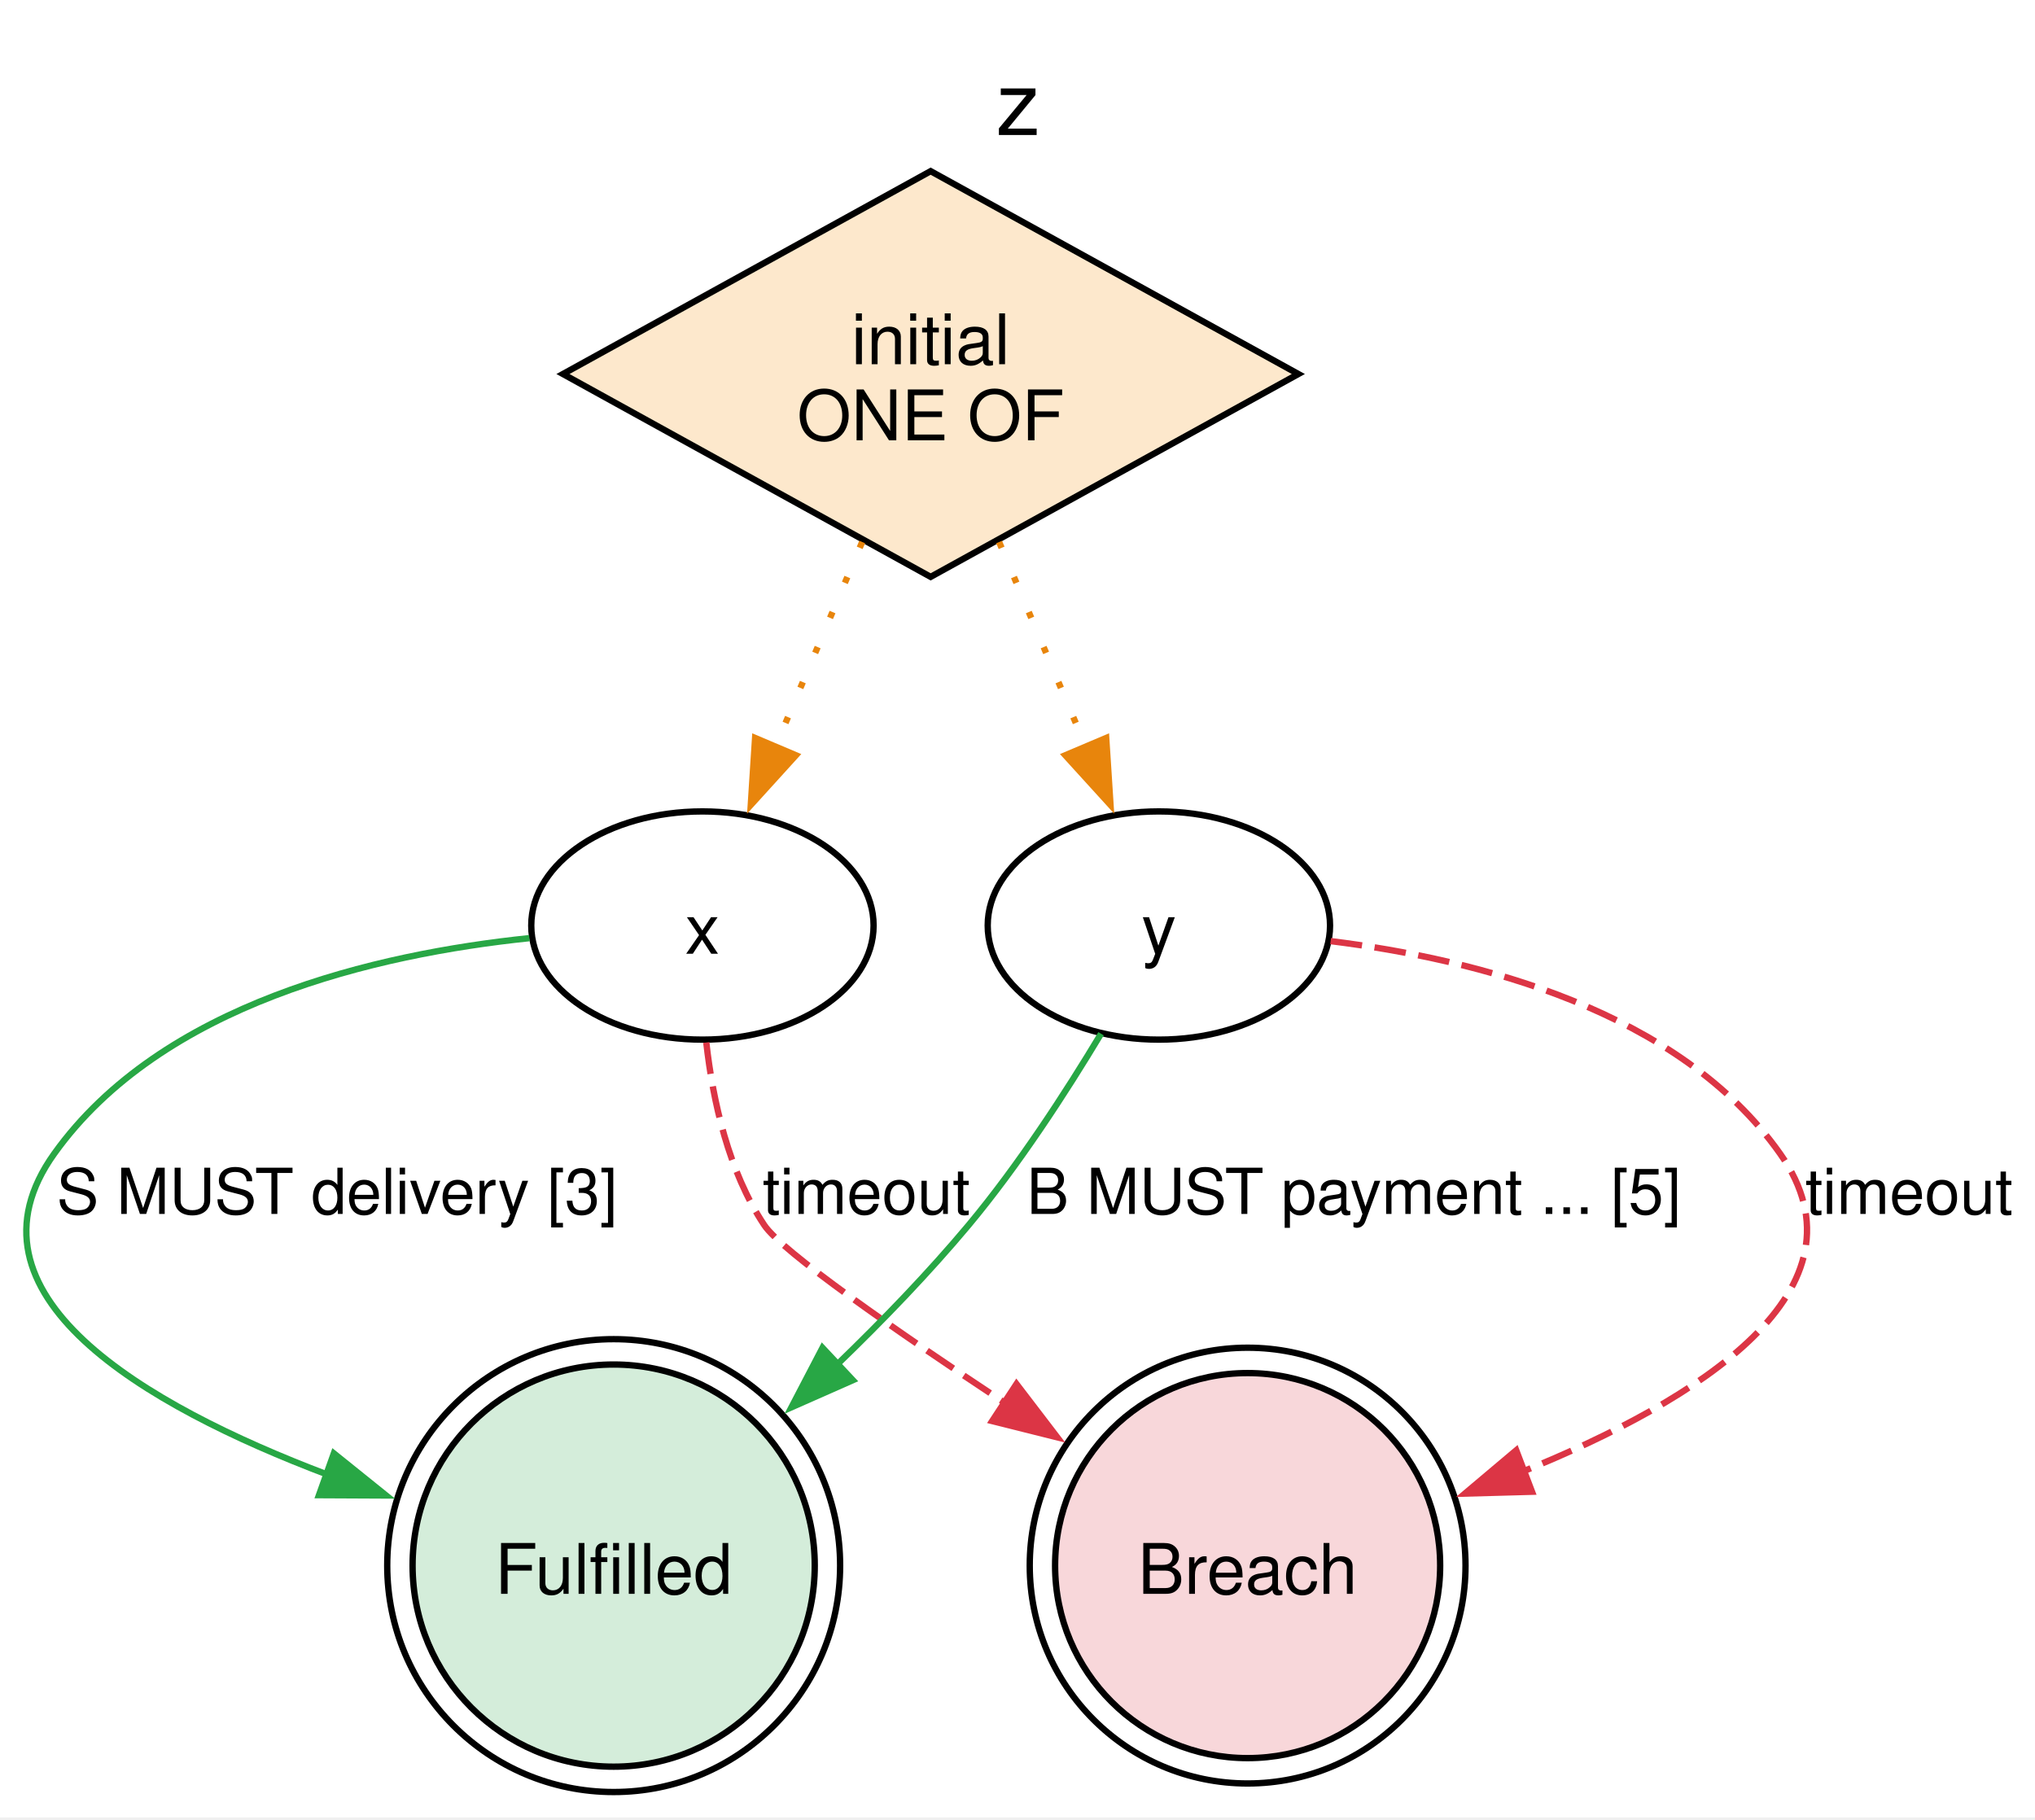
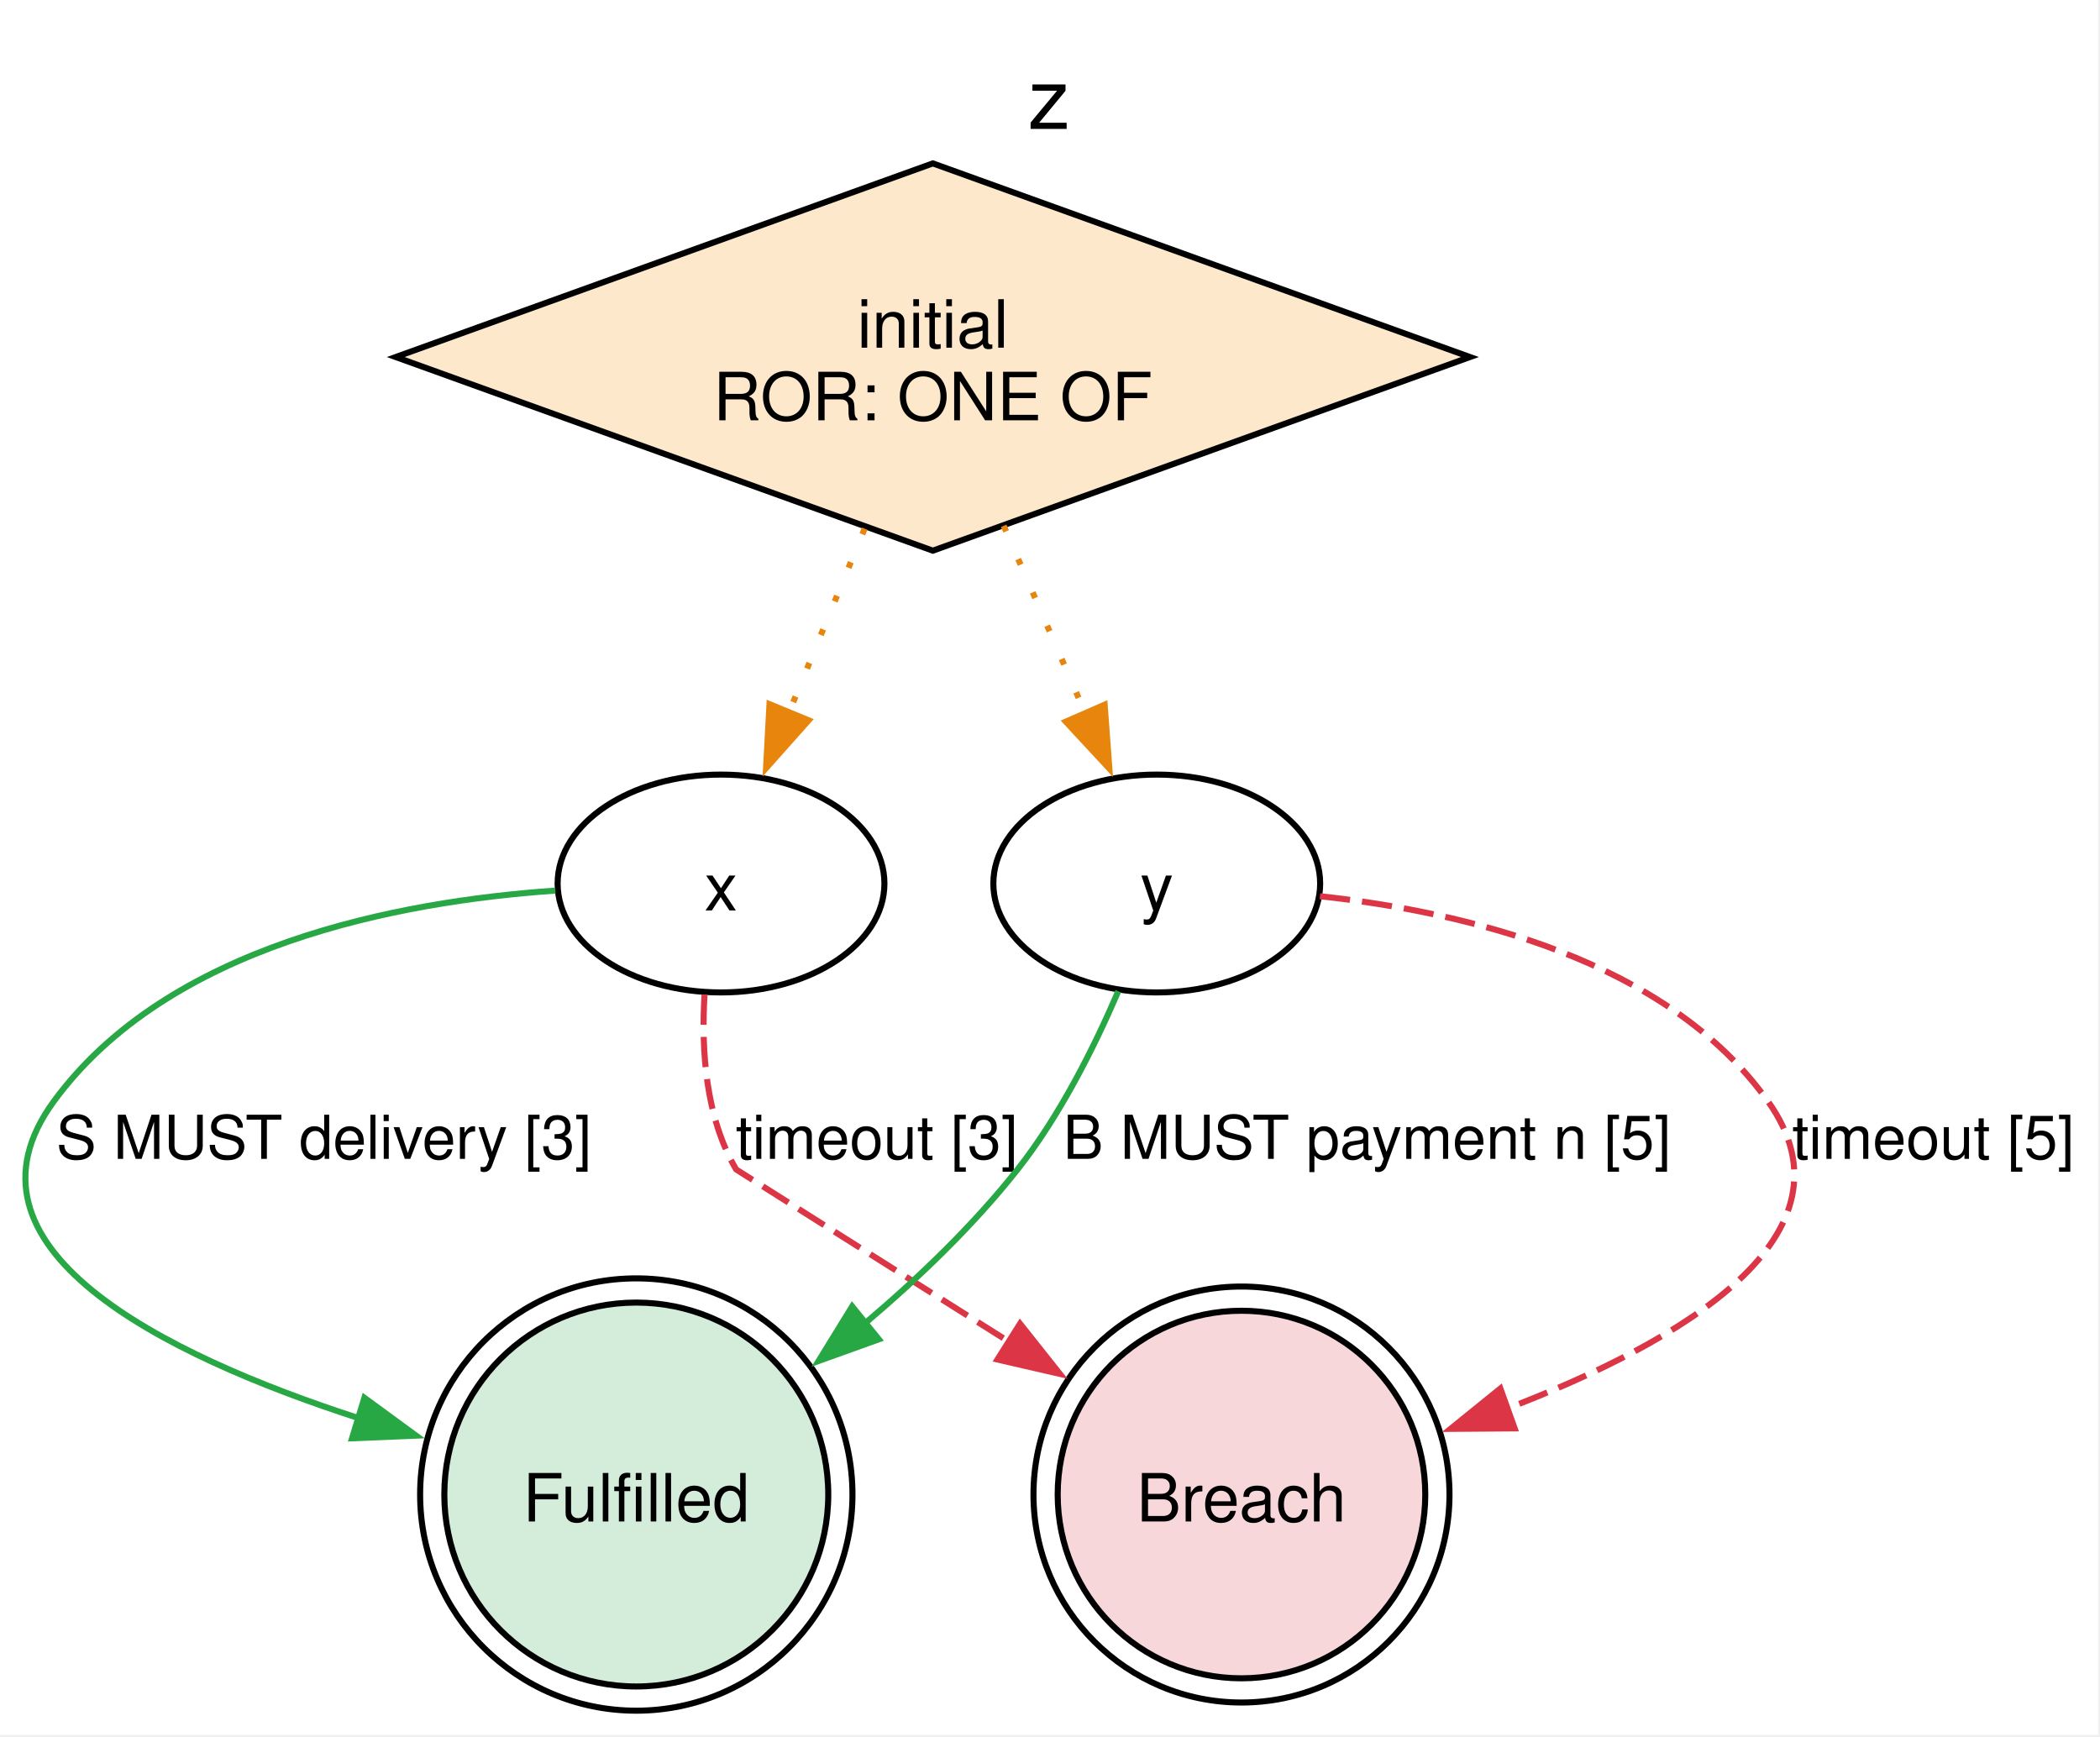
- <svg xmlns="http://www.w3.org/2000/svg" width="321pt" height="287pt" viewBox="0.00 0.00 321.00 287.00">
+ <svg xmlns="http://www.w3.org/2000/svg" width="347pt" height="287pt" viewBox="0.00 0.00 347.00 287.00">
  <g id="graph0" class="graph" transform="scale(1 1) rotate(0) translate(4 282.69)">
-     <polygon fill="white" stroke="none" points="-4,4 -4,-282.69 317.26,-282.69 317.26,4 -4,4" />
-     <text xml:space="preserve" text-anchor="middle" x="156.63" y="-261.39" font-family="Helvetica,sans-Serif" font-size="14.00">z</text>
+     <polygon fill="white" stroke="none" points="-4,4 -4,-282.69 342.71,-282.69 342.71,4 -4,4" />
+     <text xml:space="preserve" text-anchor="middle" x="169.36" y="-261.39" font-family="Helvetica,sans-Serif" font-size="14.00">z</text>
    <g id="node1" class="node">
-       <polygon fill="#fde8cc" stroke="black" points="142.8,-255.69 84.8,-223.69 142.8,-191.69 200.8,-223.69 142.8,-255.69" />
-       <text xml:space="preserve" text-anchor="middle" x="142.8" y="-225.24" font-family="Helvetica,sans-Serif" font-size="11.00">initial</text>
-       <text xml:space="preserve" text-anchor="middle" x="142.8" y="-213.24" font-family="Helvetica,sans-Serif" font-size="11.00">ONE OF</text>
+       <polygon fill="#fde8cc" stroke="black" points="150.14,-255.69 61.39,-223.69 150.14,-191.69 238.89,-223.69 150.14,-255.69" />
+       <text xml:space="preserve" text-anchor="middle" x="150.14" y="-225.24" font-family="Helvetica,sans-Serif" font-size="11.00">initial</text>
+       <text xml:space="preserve" text-anchor="middle" x="150.14" y="-213.24" font-family="Helvetica,sans-Serif" font-size="11.00">ROR: ONE OF</text>
    </g>
    <g id="node2" class="node">
-       <ellipse fill="#ffffff" stroke="black" cx="106.8" cy="-136.69" rx="27" ry="18" />
-       <text xml:space="preserve" text-anchor="middle" x="106.8" y="-132.24" font-family="Helvetica,sans-Serif" font-size="11.00">x</text>
+       <ellipse fill="#ffffff" stroke="black" cx="115.14" cy="-136.69" rx="27" ry="18" />
+       <text xml:space="preserve" text-anchor="middle" x="115.14" y="-132.24" font-family="Helvetica,sans-Serif" font-size="11.00">x</text>
    </g>
    <g id="edge1" class="edge">
-       <path fill="none" stroke="#e8850c" stroke-dasharray="1,5" d="M132,-197.19C127.68,-186.99 122.69,-175.23 118.31,-164.87" />
-       <polygon fill="#e8850c" stroke="#e8850c" points="121.55,-163.55 114.43,-155.71 115.11,-166.28 121.55,-163.55" />
+       <path fill="none" stroke="#e8850c" stroke-dasharray="1,5" d="M138.87,-195.33C134.84,-185.53 130.29,-174.49 126.27,-164.71" />
+       <polygon fill="#e8850c" stroke="#e8850c" points="129.62,-163.66 122.58,-155.75 123.15,-166.33 129.62,-163.66" />
    </g>
    <g id="node5" class="node">
-       <ellipse fill="#ffffff" stroke="black" cx="178.8" cy="-136.69" rx="27" ry="18" />
-       <text xml:space="preserve" text-anchor="middle" x="178.8" y="-132.24" font-family="Helvetica,sans-Serif" font-size="11.00">y</text>
+       <ellipse fill="#ffffff" stroke="black" cx="187.14" cy="-136.69" rx="27" ry="18" />
+       <text xml:space="preserve" text-anchor="middle" x="187.14" y="-132.24" font-family="Helvetica,sans-Serif" font-size="11.00">y</text>
    </g>
    <g id="edge2" class="edge">
-       <path fill="none" stroke="#e8850c" stroke-dasharray="1,5" d="M153.6,-197.19C157.92,-186.99 162.9,-175.23 167.29,-164.87" />
-       <polygon fill="#e8850c" stroke="#e8850c" points="170.49,-166.28 171.17,-155.71 164.04,-163.55 170.49,-166.28" />
+       <path fill="none" stroke="#e8850c" stroke-dasharray="1,5" d="M161.85,-195.8C166.15,-185.9 171.03,-174.7 175.35,-164.78" />
+       <polygon fill="#e8850c" stroke="#e8850c" points="178.53,-166.24 179.31,-155.67 172.11,-163.44 178.53,-166.24" />
    </g>
    <g id="node3" class="node">
-       <ellipse fill="#d4edda" stroke="black" cx="92.8" cy="-35.72" rx="31.72" ry="31.72" />
-       <ellipse fill="none" stroke="black" cx="92.8" cy="-35.72" rx="35.72" ry="35.72" />
-       <text xml:space="preserve" text-anchor="middle" x="92.8" y="-31.27" font-family="Helvetica,sans-Serif" font-size="11.00">Fulfilled</text>
+       <ellipse fill="#d4edda" stroke="black" cx="101.14" cy="-35.72" rx="31.72" ry="31.72" />
+       <ellipse fill="none" stroke="black" cx="101.14" cy="-35.72" rx="35.72" ry="35.72" />
+       <text xml:space="preserve" text-anchor="middle" x="101.14" y="-31.27" font-family="Helvetica,sans-Serif" font-size="11.00">Fulfilled</text>
    </g>
    <g id="edge3" class="edge">
-       <path fill="none" stroke="#28a745" d="M79.51,-134.7C55.37,-132.19 21.46,-124.35 4.55,-100.69 -11.28,-78.55 18.54,-61.09 47.71,-50.05" />
-       <polygon fill="#28a745" stroke="#28a745" points="48.66,-53.42 56.91,-46.78 46.31,-46.83 48.66,-53.42" />
-       <text xml:space="preserve" text-anchor="middle" x="49.17" y="-91.19" font-family="Helvetica,sans-Serif" font-size="10.00">S MUST delivery [3]</text>
+       <path fill="none" stroke="#28a745" d="M87.77,-135.52C61.71,-133.72 23.75,-126.46 4.89,-100.69 -12.73,-76.61 22.59,-58.93 55.3,-48.33" />
+       <polygon fill="#28a745" stroke="#28a745" points="56.21,-51.71 64.76,-45.45 54.17,-45.01 56.21,-51.71" />
+       <text xml:space="preserve" text-anchor="middle" x="49.52" y="-91.19" font-family="Helvetica,sans-Serif" font-size="10.00">S MUST delivery [3]</text>
    </g>
    <g id="node4" class="node">
-       <ellipse fill="#f8d7da" stroke="black" cx="192.8" cy="-35.72" rx="30.37" ry="30.37" />
-       <ellipse fill="none" stroke="black" cx="192.8" cy="-35.72" rx="34.37" ry="34.37" />
-       <text xml:space="preserve" text-anchor="middle" x="192.8" y="-31.27" font-family="Helvetica,sans-Serif" font-size="11.00">Breach</text>
+       <ellipse fill="#f8d7da" stroke="black" cx="201.14" cy="-35.72" rx="30.37" ry="30.37" />
+       <ellipse fill="none" stroke="black" cx="201.14" cy="-35.72" rx="34.37" ry="34.37" />
+       <text xml:space="preserve" text-anchor="middle" x="201.14" y="-31.27" font-family="Helvetica,sans-Serif" font-size="11.00">Breach</text>
    </g>
    <g id="edge4" class="edge">
-       <path fill="none" stroke="#dc3545" stroke-dasharray="5,2" d="M107.41,-118.24C108.45,-109.03 110.91,-97.91 116.55,-89.44 119.3,-85.3 137.13,-72.89 154.86,-61.15" />
-       <polygon fill="#dc3545" stroke="#dc3545" points="156.34,-64.37 162.78,-55.95 152.5,-58.52 156.34,-64.37" />
-       <text xml:space="preserve" text-anchor="middle" x="132.67" y="-91.19" font-family="Helvetica,sans-Serif" font-size="10.00">timeout</text>
+       <path fill="none" stroke="#dc3545" stroke-dasharray="5,2" d="M112.42,-118.34C111.85,-109.16 112.59,-98.04 117.64,-89.44 117.66,-89.4 140.89,-74.74 162.84,-60.89" />
+       <polygon fill="#dc3545" stroke="#dc3545" points="164.55,-63.95 171.14,-55.65 160.81,-58.03 164.55,-63.95" />
+       <text xml:space="preserve" text-anchor="middle" x="140.89" y="-91.19" font-family="Helvetica,sans-Serif" font-size="10.00">timeout [3]</text>
    </g>
    <g id="edge5" class="edge">
-       <path fill="none" stroke="#28a745" d="M169.68,-119.62C164.15,-110.41 156.65,-98.85 148.8,-89.44 142.52,-81.93 135.25,-74.39 128.07,-67.46" />
-       <polygon fill="#28a745" stroke="#28a745" points="130.53,-64.97 120.84,-60.69 125.74,-70.08 130.53,-64.97" />
-       <text xml:space="preserve" text-anchor="middle" x="209.56" y="-91.19" font-family="Helvetica,sans-Serif" font-size="10.00">B MUST payment ... [5]</text>
+       <path fill="none" stroke="#28a745" d="M180.78,-118.89C176.82,-109.66 171.14,-98.31 164.14,-89.44 156.92,-80.29 147.89,-71.6 138.94,-64.02" />
+       <polygon fill="#28a745" stroke="#28a745" points="141.22,-61.37 131.26,-57.79 136.81,-66.81 141.22,-61.37" />
+       <text xml:space="preserve" text-anchor="middle" x="221.89" y="-91.19" font-family="Helvetica,sans-Serif" font-size="10.00">B MUST payment n [5]</text>
    </g>
    <g id="edge6" class="edge">
-       <path fill="none" stroke="#dc3545" stroke-dasharray="5,2" d="M205.89,-134.23C228.98,-131.37 260.87,-123.29 276.8,-100.69 291.92,-79.23 263.84,-61.76 236.16,-50.54" />
-       <polygon fill="#dc3545" stroke="#dc3545" points="237.66,-47.37 227.07,-47.08 235.17,-53.91 237.66,-47.37" />
-       <text xml:space="preserve" text-anchor="middle" x="297.14" y="-91.19" font-family="Helvetica,sans-Serif" font-size="10.00">timeout</text>
+       <path fill="none" stroke="#dc3545" stroke-dasharray="5,2" d="M214.11,-134.59C237.95,-132.01 271.46,-124.13 288.14,-100.69 303.92,-78.52 273.83,-60.92 244.81,-49.84" />
+       <polygon fill="#dc3545" stroke="#dc3545" points="246.28,-46.65 235.68,-46.57 243.92,-53.24 246.28,-46.65" />
+       <text xml:space="preserve" text-anchor="middle" x="315.46" y="-91.19" font-family="Helvetica,sans-Serif" font-size="10.00">timeout [5]</text>
    </g>
  </g>
</svg>
